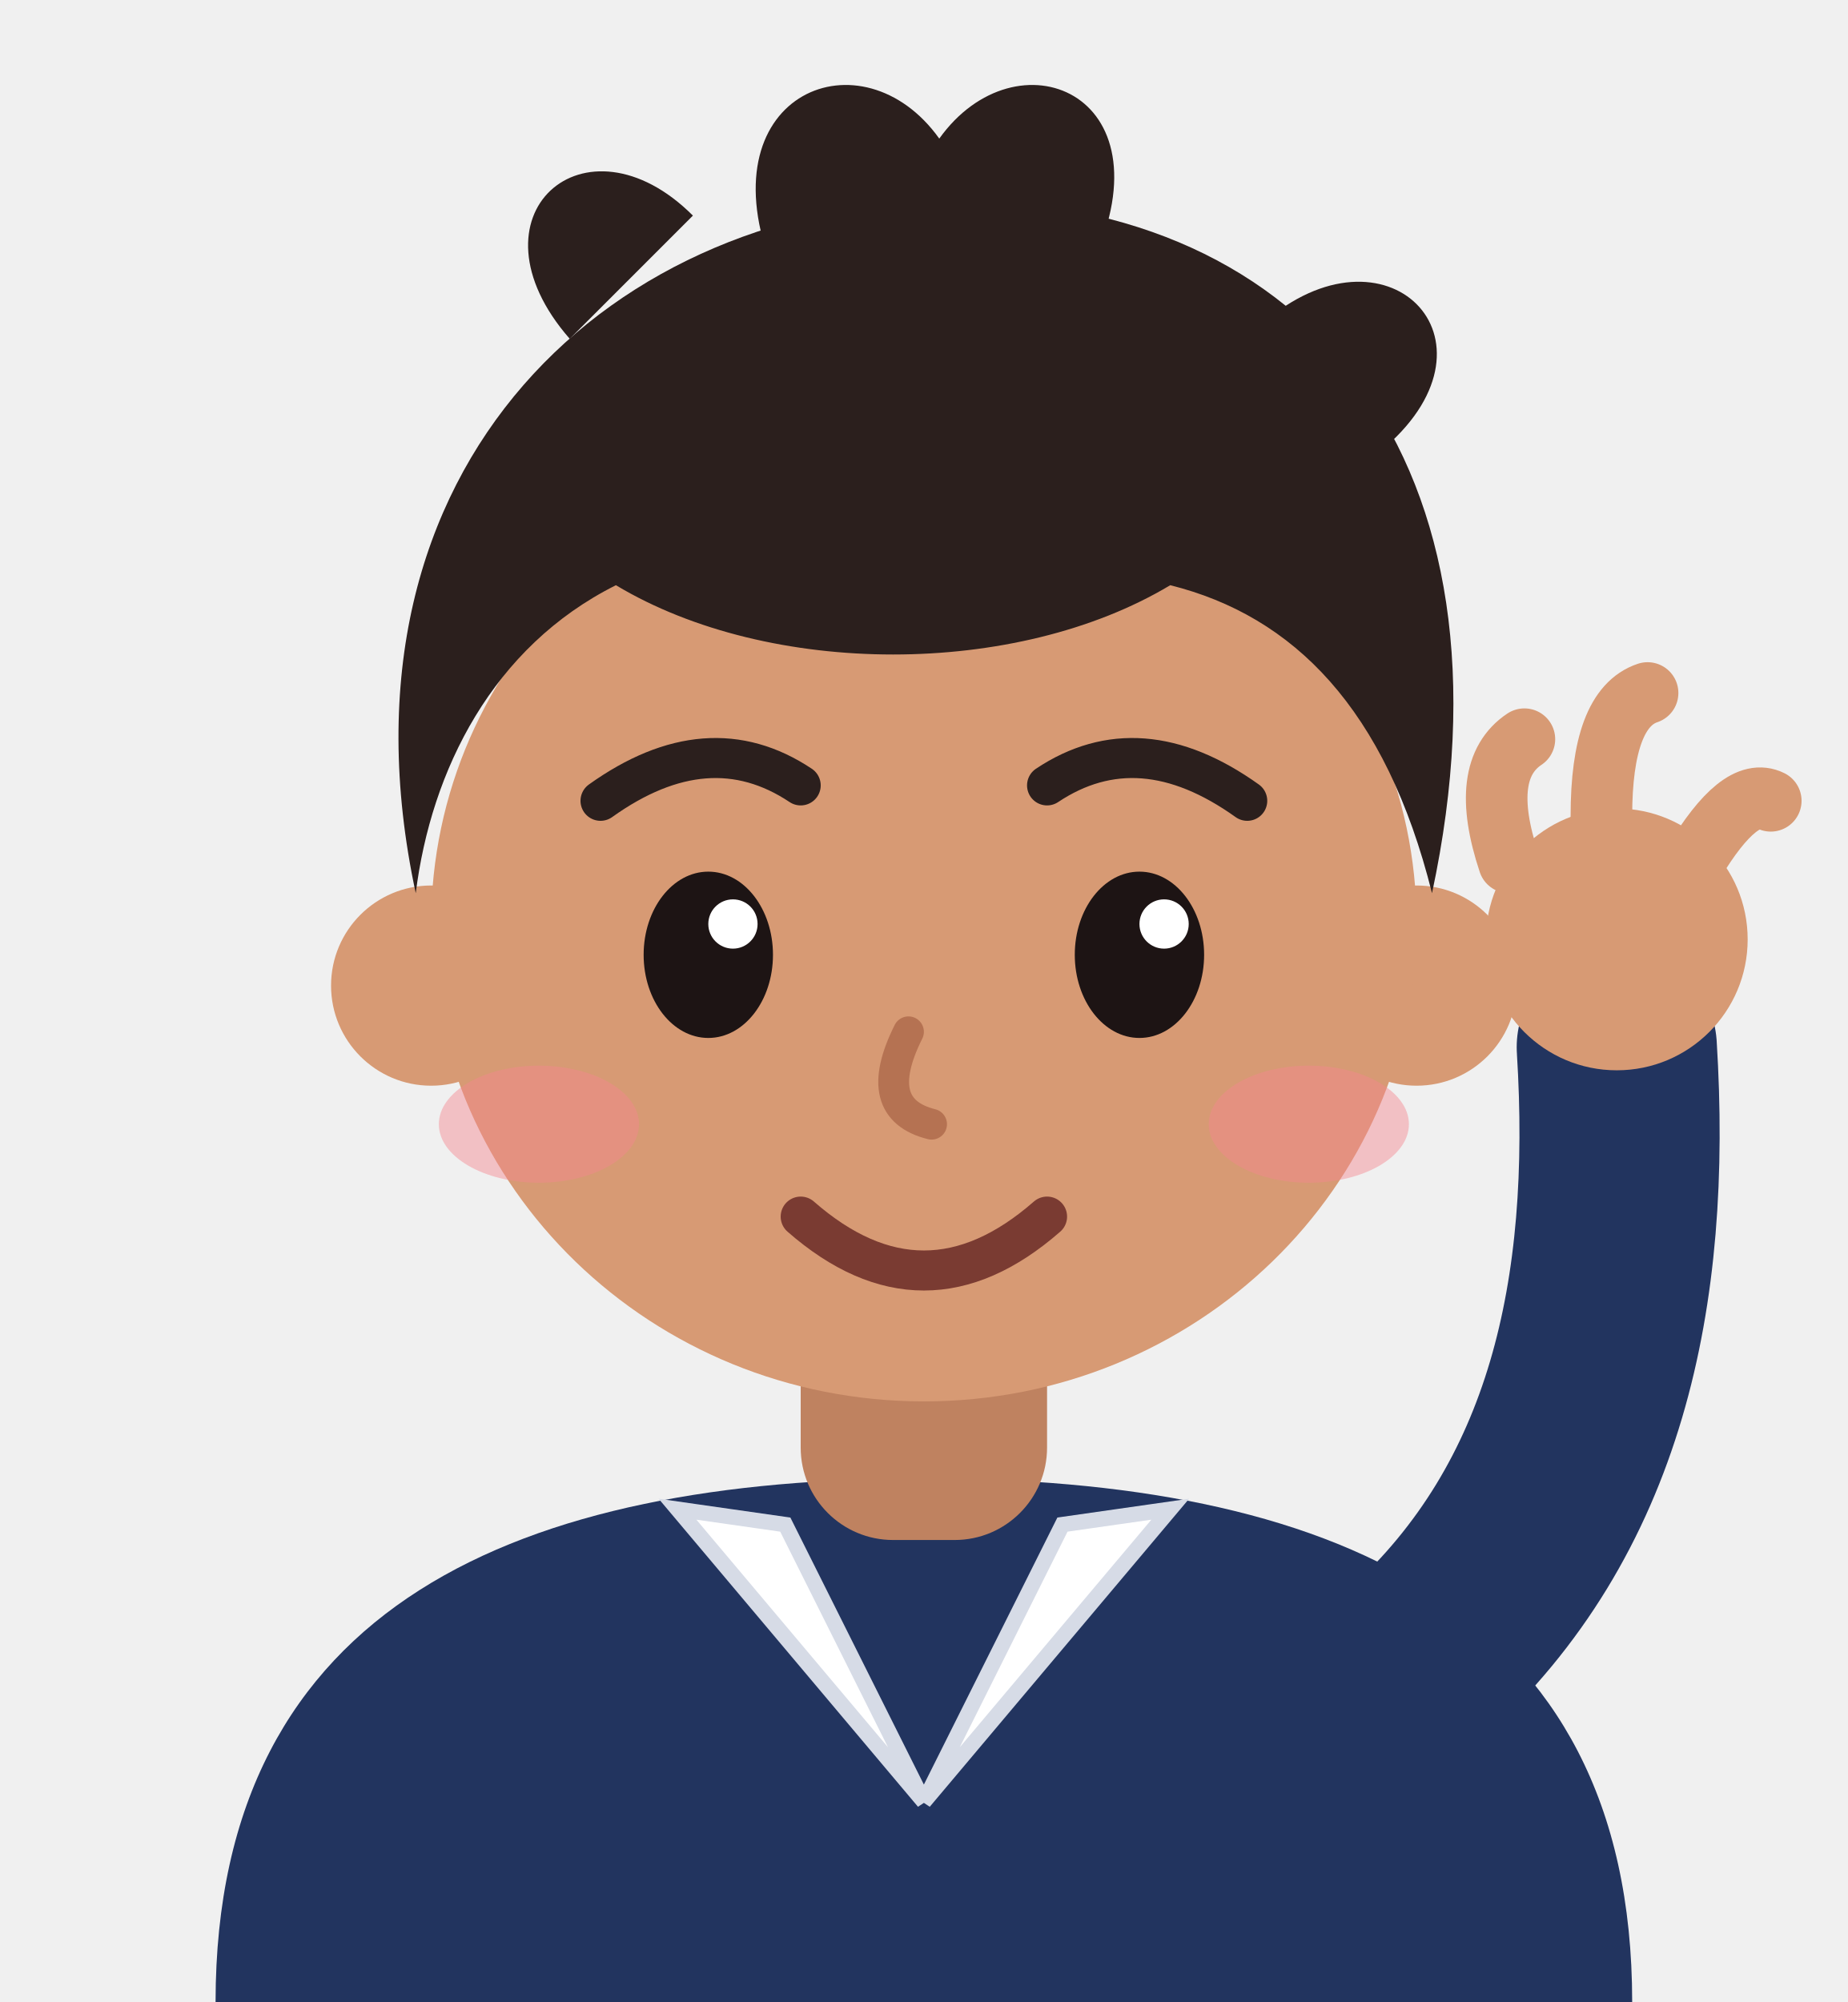
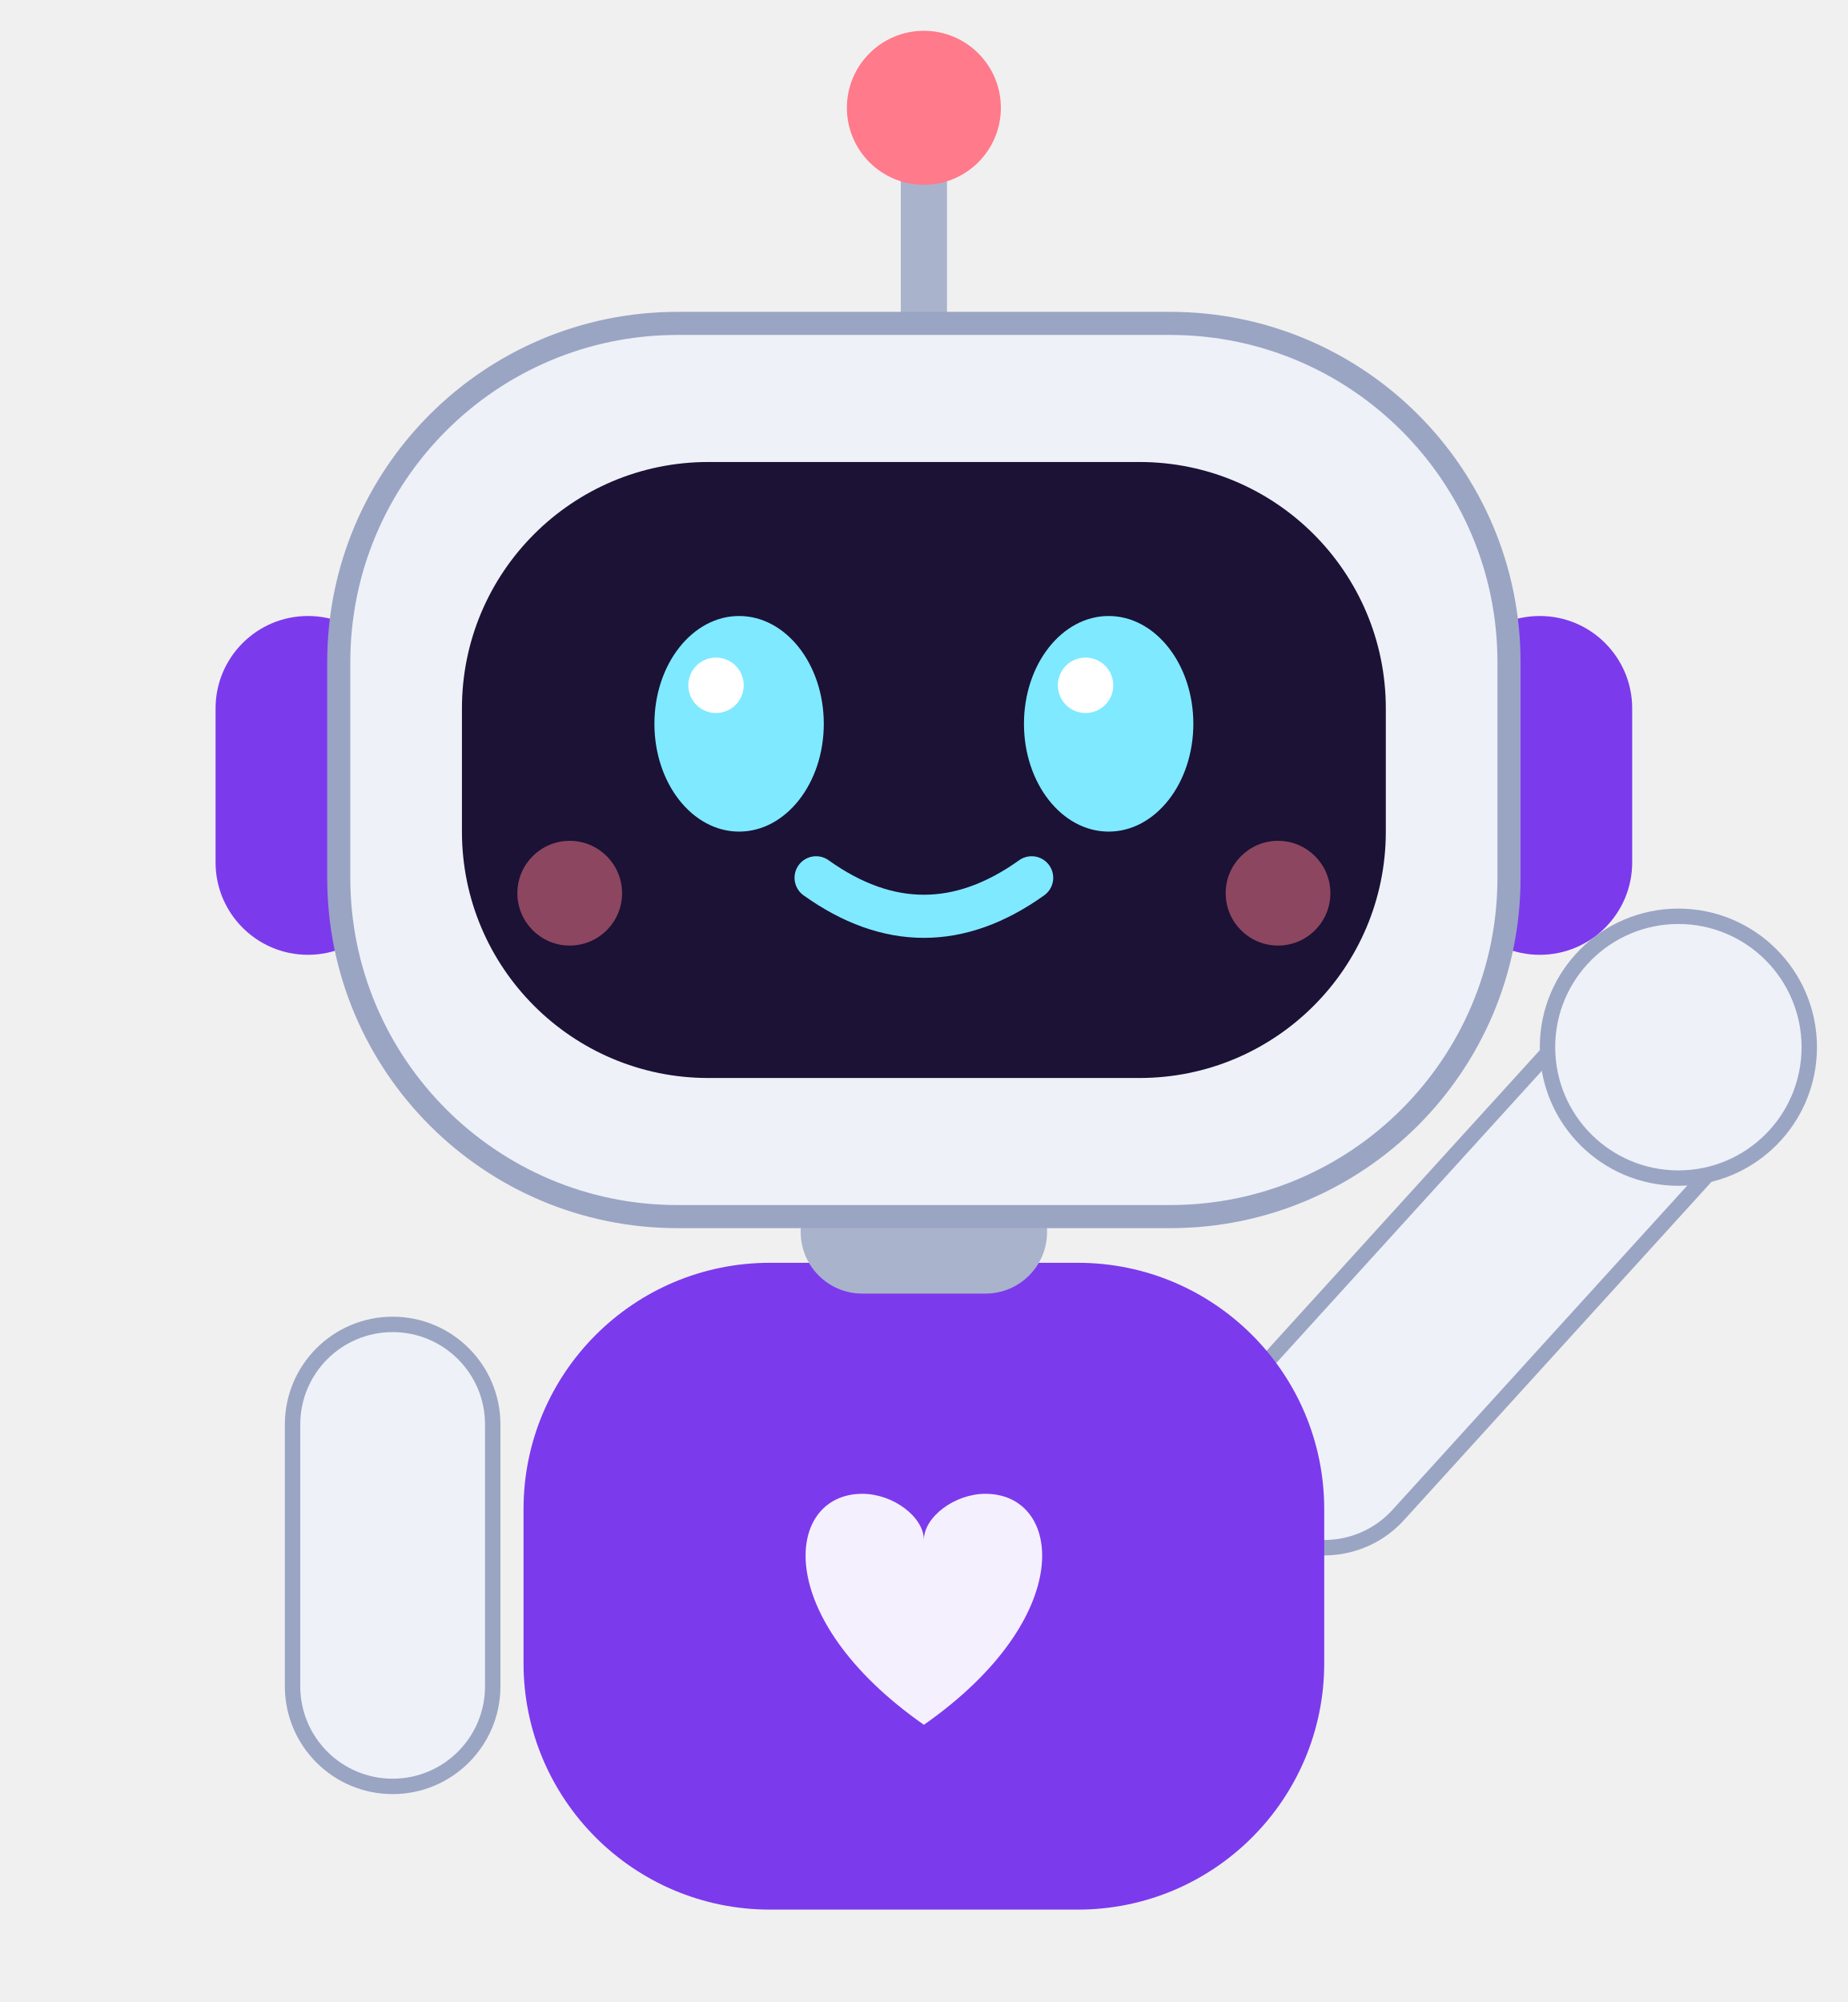
<svg xmlns="http://www.w3.org/2000/svg" viewBox="0 0 120 130">
-   <style>.arm{transform-box:view-box;transform-origin:92px 108px;animation:w .65s ease-in-out infinite alternate}@keyframes w{from{transform:rotate(-12deg)}to{transform:rotate(18deg)}}</style>
-   <path d="M14 130 C14 104 34 96 60 96 C86 96 106 104 106 130Z" fill="#22345f" />
-   <rect x="52" y="84" width="16" height="16" rx="6" fill="#bf8260" />
-   <path d="M44 98 L60 117 L51 99Z M76 98 L60 117 L69 99Z" fill="#fff" stroke="#d6dbe6" stroke-width="1" />
-   <circle cx="28" cy="64" r="6.5" fill="#d79a74" />
-   <circle cx="92" cy="64" r="6.5" fill="#d79a74" />
-   <ellipse cx="60" cy="60" rx="32" ry="31" fill="#d79a74" />
-   <path d="M27 58 C21 30 40 13 62 13 C85 13 99 30 93 58 C90 46 84 40 76 38 C66 44 50 44 40 38 C32 42 28 50 27 58Z" fill="#2b1f1d" />
-   <path d="M50 17 C46 6 56 2 61 9 C66 2 76 6 71 17Z M37 22 C30 14 38 7 45 14Z M82 21 C90 14 98 22 90 29Z" fill="#2b1f1d" />
-   <path d="M39 52 Q46 47 52 51 M68 51 Q74 47 81 52" stroke="#2b1f1d" stroke-width="2.6" stroke-linecap="round" fill="none" />
-   <ellipse cx="46" cy="62" rx="4.2" ry="5.4" fill="#1d1414" />
-   <ellipse cx="74" cy="62" rx="4.2" ry="5.4" fill="#1d1414" />
-   <circle cx="47.6" cy="60" r="1.6" fill="#fff" />
-   <circle cx="75.6" cy="60" r="1.6" fill="#fff" />
-   <ellipse cx="35" cy="73" rx="6.5" ry="3.8" fill="#f4868f" opacity="0.45" />
-   <ellipse cx="85" cy="73" rx="6.5" ry="3.8" fill="#f4868f" opacity="0.45" />
-   <path d="M59 67 q-2.5 5 1.5 6" stroke="#b57252" stroke-width="2" stroke-linecap="round" fill="none" />
-   <path d="M52 79 Q60 86 68 79" stroke="#7a3b32" stroke-width="2.6" stroke-linecap="round" fill="none" />
-   <g class="arm">
-     <path d="M92 108 C103 98 106 84 105 68" stroke="#22345f" stroke-width="13" stroke-linecap="round" fill="none" />
-     <circle cx="105" cy="61" r="8.5" fill="#d79a74" />
-     <path d="M98 56 q-2-6 1-8 M104 53 q0-7 3-8 M110 56 q3-5 5-4" stroke="#d79a74" stroke-width="4" stroke-linecap="round" fill="none" />
+   <style>
+ .bob{animation:bob 2.4s ease-in-out infinite}@keyframes bob{50%{transform:translateY(-3px)}}
+ .ant{animation:pulse 1.2s ease-in-out infinite}@keyframes pulse{50%{opacity:.35}}
+ .eye{transform-box:fill-box;transform-origin:center;animation:blink 4s infinite}@keyframes blink{0%,92%,100%{transform:scaleY(1)}96%{transform:scaleY(.1)}}
+ .arm{transform-box:view-box;transform-origin:86px 94px;animation:wave .6s ease-in-out infinite alternate}@keyframes wave{from{transform:rotate(-14deg)}to{transform:rotate(16deg)}}
+ .tilt{transform-box:view-box;transform-origin:60px 78px;animation:tilt 2.4s ease-in-out infinite}@keyframes tilt{0%,100%{transform:rotate(-2deg)}50%{transform:rotate(2deg)}}
+ </style>
+   <g class="bob">
+     <rect x="19" y="86" width="13" height="30" rx="6.5" fill="#eef1f8" stroke="#9aa5c4" />
+     <g class="arm">
+       <path d="M86 94 L106 72" stroke="#9aa5c4" stroke-width="14" stroke-linecap="round" />
+       <path d="M86 94 L106 72" stroke="#eef1f8" stroke-width="12" stroke-linecap="round" />
+       <circle cx="109" cy="68" r="8.5" fill="#eef1f8" stroke="#9aa5c4" />
+     </g>
+     <rect x="34" y="82" width="52" height="42" rx="16" fill="#7c3aed" />
+     <path d="M60 112 C50 105 51 97 56 97 C58 97 60 98.5 60 100 C60 98.5 62 97 64 97 C69 97 70 105 60 112Z" fill="#fff" opacity=".92" />
+     <rect x="52" y="74" width="16" height="10" rx="4" fill="#aab3cc" />
+     <g class="tilt">
+       <line x1="60" y1="22" x2="60" y2="10" stroke="#aab3cc" stroke-width="3" stroke-linecap="round" />
+       <circle class="ant" cx="60" cy="7" r="5" fill="#ff7a8a" />
+       <rect x="14" y="40" width="12" height="22" rx="6" fill="#7c3aed" />
+       <rect x="94" y="40" width="12" height="22" rx="6" fill="#7c3aed" />
+       <rect x="22" y="21" width="76" height="58" rx="22" fill="#eef1f8" stroke="#9aa5c4" stroke-width="1.5" />
+       <rect x="30" y="30" width="60" height="40" rx="16" fill="#1b1236" />
+       <ellipse class="eye" cx="48" cy="47" rx="5.5" ry="7" fill="#7fe9ff" />
+       <ellipse class="eye" cx="72" cy="47" rx="5.5" ry="7" fill="#7fe9ff" />
+       <circle cx="46.5" cy="44.5" r="1.8" fill="#fff" />
+       <circle cx="70.5" cy="44.5" r="1.8" fill="#fff" />
+       <circle cx="37" cy="58" r="3.4" fill="#ff7a8a" opacity="0.5" />
+       <circle cx="83" cy="58" r="3.4" fill="#ff7a8a" opacity="0.5" />
+       <path d="M53 57 Q60 62 67 57" stroke="#7fe9ff" stroke-width="2.8" stroke-linecap="round" fill="none" />
+     </g>
  </g>
</svg>
